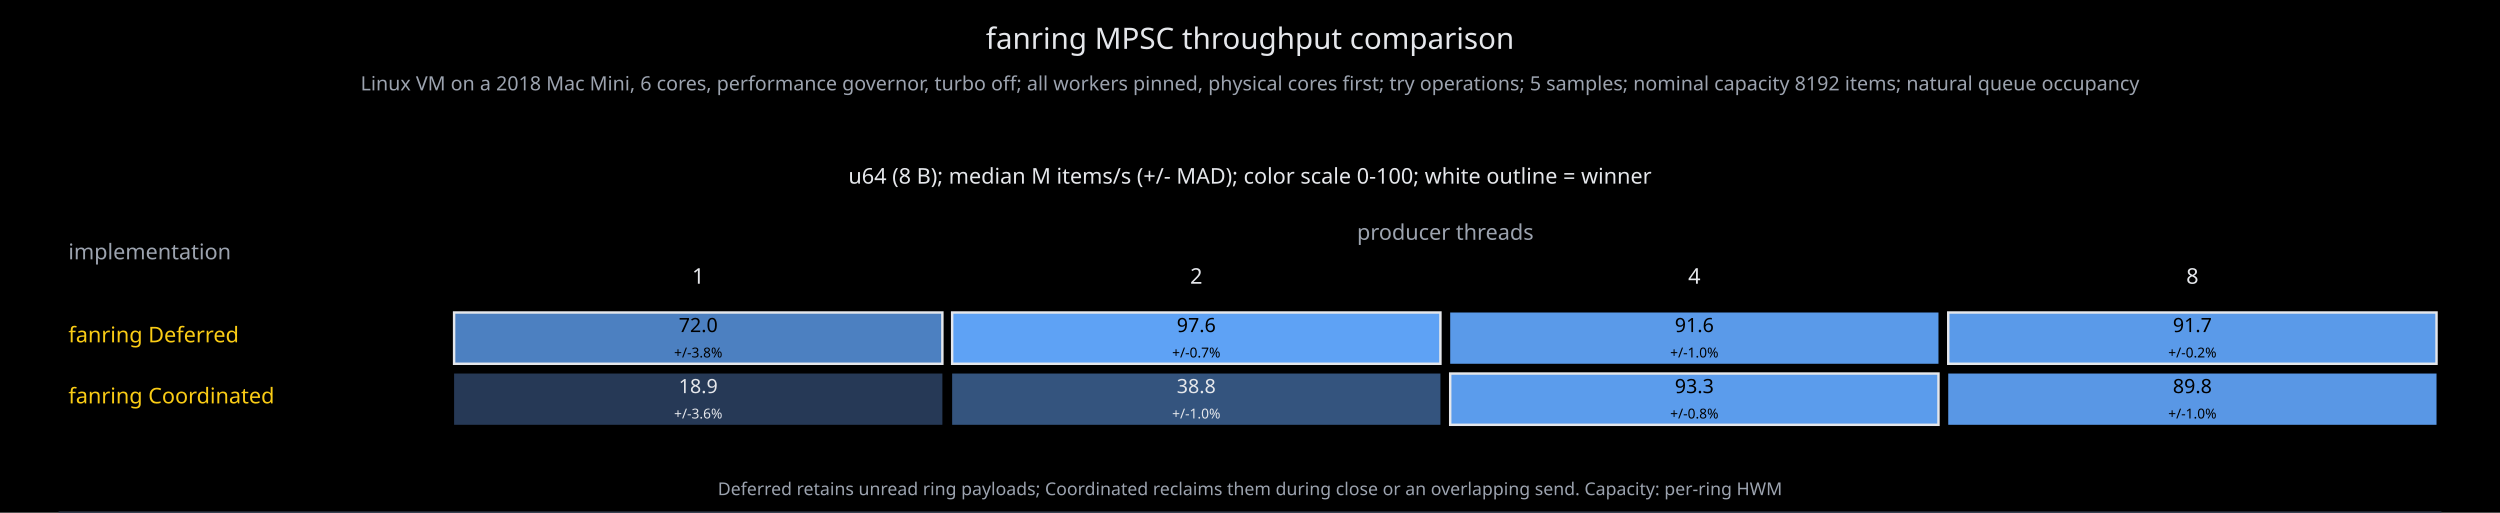
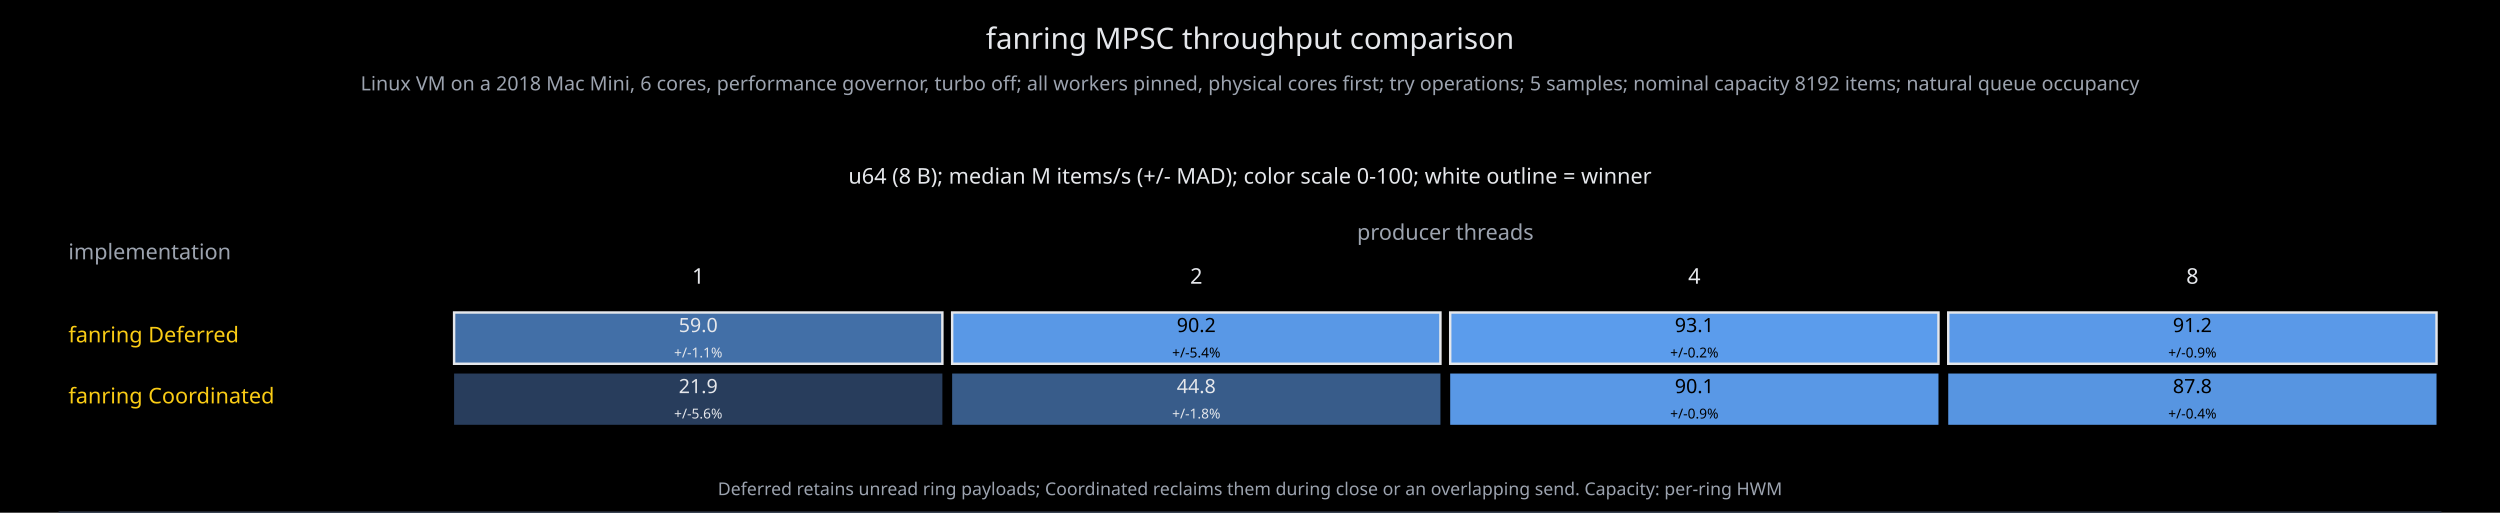
<svg xmlns="http://www.w3.org/2000/svg" width="1024" height="210" viewBox="0 0 1024 210">
  <rect x="0" y="0" width="1024" height="210" opacity="1" fill="#000000" stroke="none" />
  <text x="512" y="17" dy="0.5ex" text-anchor="middle" font-family="sans-serif" font-size="12.097" opacity="1" fill="#E5E7EB">
fanring MPSC throughput comparison
</text>
  <text x="512" y="35" dy="0.5ex" text-anchor="middle" font-family="sans-serif" font-size="8.065" opacity="1" fill="#9CA3AF">
Linux VM on a 2018 Mac Mini, 6 cores, performance governor, turbo off; all workers pinned, physical cores first; try operations; 5 samples; nominal capacity 8192 items; natural queue occupancy
</text>
  <text x="512" y="73" dy="0.5ex" text-anchor="middle" font-family="sans-serif" font-size="8.871" opacity="1" fill="#E5E7EB">
u64 (8 B); median M items/s (+/- MAD); color scale 0-100; white outline = winner
</text>
  <text x="28" y="104" dy="0.5ex" text-anchor="start" font-family="sans-serif" font-size="8.871" opacity="1" fill="#9CA3AF">
implementation
</text>
  <text x="592" y="96" dy="0.5ex" text-anchor="middle" font-family="sans-serif" font-size="8.871" opacity="1" fill="#9CA3AF">
producer threads
</text>
  <text x="286" y="114" dy="0.5ex" text-anchor="middle" font-family="sans-serif" font-size="8.871" opacity="1" fill="#E5E7EB">
1
</text>
  <text x="490" y="114" dy="0.5ex" text-anchor="middle" font-family="sans-serif" font-size="8.871" opacity="1" fill="#E5E7EB">
2
</text>
  <text x="694" y="114" dy="0.5ex" text-anchor="middle" font-family="sans-serif" font-size="8.871" opacity="1" fill="#E5E7EB">
4
</text>
  <text x="898" y="114" dy="0.5ex" text-anchor="middle" font-family="sans-serif" font-size="8.871" opacity="1" fill="#E5E7EB">
8
</text>
  <text x="28" y="138" dy="0.5ex" text-anchor="start" font-family="sans-serif" font-size="8.871" opacity="1" fill="#FACC15">
fanring Deferred
</text>
-   <rect x="186" y="128" width="200" height="21" opacity="1" fill="#4C80C1" stroke="none" />
+   <rect x="186" y="128" width="200" height="21" opacity="1" fill="#426FA7" stroke="none" />
  <rect x="186" y="128" width="200" height="21" opacity="1" fill="none" stroke="#E5E7EB" />
-   <text x="286" y="134" dy="0.5ex" text-anchor="middle" font-family="sans-serif" font-size="8.065" opacity="1" fill="#000000">
- 72.0
+   <text x="286" y="134" dy="0.5ex" text-anchor="middle" font-family="sans-serif" font-size="8.065" opacity="1" fill="#E5E7EB">
+ 59.0
</text>
-   <text x="286" y="145" dy="0.5ex" text-anchor="middle" font-family="sans-serif" font-size="5.645" opacity="1" fill="#000000">
- +/-3.8%
+   <text x="286" y="145" dy="0.5ex" text-anchor="middle" font-family="sans-serif" font-size="5.645" opacity="1" fill="#E5E7EB">
+ +/-1.1%
</text>
-   <rect x="390" y="128" width="200" height="21" opacity="1" fill="#5EA2F5" stroke="none" />
+   <rect x="390" y="128" width="200" height="21" opacity="1" fill="#5998E6" stroke="none" />
  <rect x="390" y="128" width="200" height="21" opacity="1" fill="none" stroke="#E5E7EB" />
  <text x="490" y="134" dy="0.5ex" text-anchor="middle" font-family="sans-serif" font-size="8.065" opacity="1" fill="#000000">
- 97.6
+ 90.2
</text>
  <text x="490" y="145" dy="0.5ex" text-anchor="middle" font-family="sans-serif" font-size="5.645" opacity="1" fill="#000000">
- +/-0.7%
+ +/-5.4%
</text>
-   <rect x="594" y="128" width="200" height="21" opacity="1" fill="#5A9AE9" stroke="none" />
+   <rect x="594" y="128" width="200" height="21" opacity="1" fill="#5B9CEC" stroke="none" />
+   <rect x="594" y="128" width="200" height="21" opacity="1" fill="none" stroke="#E5E7EB" />
  <text x="694" y="134" dy="0.5ex" text-anchor="middle" font-family="sans-serif" font-size="8.065" opacity="1" fill="#000000">
- 91.6
+ 93.1
</text>
  <text x="694" y="145" dy="0.5ex" text-anchor="middle" font-family="sans-serif" font-size="5.645" opacity="1" fill="#000000">
- +/-1.0%
+ +/-0.2%
</text>
-   <rect x="798" y="128" width="200" height="21" opacity="1" fill="#5A9AE9" stroke="none" />
+   <rect x="798" y="128" width="200" height="21" opacity="1" fill="#5A99E8" stroke="none" />
  <rect x="798" y="128" width="200" height="21" opacity="1" fill="none" stroke="#E5E7EB" />
  <text x="898" y="134" dy="0.5ex" text-anchor="middle" font-family="sans-serif" font-size="8.065" opacity="1" fill="#000000">
- 91.7
+ 91.2
</text>
  <text x="898" y="145" dy="0.5ex" text-anchor="middle" font-family="sans-serif" font-size="5.645" opacity="1" fill="#000000">
- +/-0.2%
+ +/-0.9%
</text>
  <text x="28" y="163" dy="0.5ex" text-anchor="start" font-family="sans-serif" font-size="8.871" opacity="1" fill="#FACC15">
fanring Coordinated
</text>
-   <rect x="186" y="153" width="200" height="21" opacity="1" fill="#263956" stroke="none" />
+   <rect x="186" y="153" width="200" height="21" opacity="1" fill="#283D5C" stroke="none" />
  <text x="286" y="159" dy="0.5ex" text-anchor="middle" font-family="sans-serif" font-size="8.065" opacity="1" fill="#E5E7EB">
- 18.9
+ 21.9
</text>
  <text x="286" y="170" dy="0.5ex" text-anchor="middle" font-family="sans-serif" font-size="5.645" opacity="1" fill="#E5E7EB">
- +/-3.6%
+ +/-5.6%
</text>
-   <rect x="390" y="153" width="200" height="21" opacity="1" fill="#34547E" stroke="none" />
+   <rect x="390" y="153" width="200" height="21" opacity="1" fill="#385C8A" stroke="none" />
  <text x="490" y="159" dy="0.5ex" text-anchor="middle" font-family="sans-serif" font-size="8.065" opacity="1" fill="#E5E7EB">
- 38.8
+ 44.8
</text>
  <text x="490" y="170" dy="0.5ex" text-anchor="middle" font-family="sans-serif" font-size="5.645" opacity="1" fill="#E5E7EB">
- +/-1.0%
+ +/-1.8%
</text>
-   <rect x="594" y="153" width="200" height="21" opacity="1" fill="#5B9CEC" stroke="none" />
-   <rect x="594" y="153" width="200" height="21" opacity="1" fill="none" stroke="#E5E7EB" />
+   <rect x="594" y="153" width="200" height="21" opacity="1" fill="#5998E6" stroke="none" />
  <text x="694" y="159" dy="0.5ex" text-anchor="middle" font-family="sans-serif" font-size="8.065" opacity="1" fill="#000000">
- 93.3
+ 90.1
</text>
  <text x="694" y="170" dy="0.5ex" text-anchor="middle" font-family="sans-serif" font-size="5.645" opacity="1" fill="#000000">
- +/-0.8%
+ +/-0.9%
</text>
-   <rect x="798" y="153" width="200" height="21" opacity="1" fill="#5997E5" stroke="none" />
+   <rect x="798" y="153" width="200" height="21" opacity="1" fill="#5795E1" stroke="none" />
  <text x="898" y="159" dy="0.5ex" text-anchor="middle" font-family="sans-serif" font-size="8.065" opacity="1" fill="#000000">
- 89.8
+ 87.8
</text>
  <text x="898" y="170" dy="0.5ex" text-anchor="middle" font-family="sans-serif" font-size="5.645" opacity="1" fill="#000000">
- +/-1.0%
+ +/-0.4%
</text>
  <polyline fill="none" opacity="1" stroke="#374151" stroke-width="1" points="24,210 1000,210 " />
  <text x="512" y="201" dy="0.5ex" text-anchor="middle" font-family="sans-serif" font-size="7.258" opacity="1" fill="#9CA3AF">
Deferred retains unread ring payloads; Coordinated reclaims them during close or an overlapping send. Capacity: per-ring HWM
</text>
</svg>
